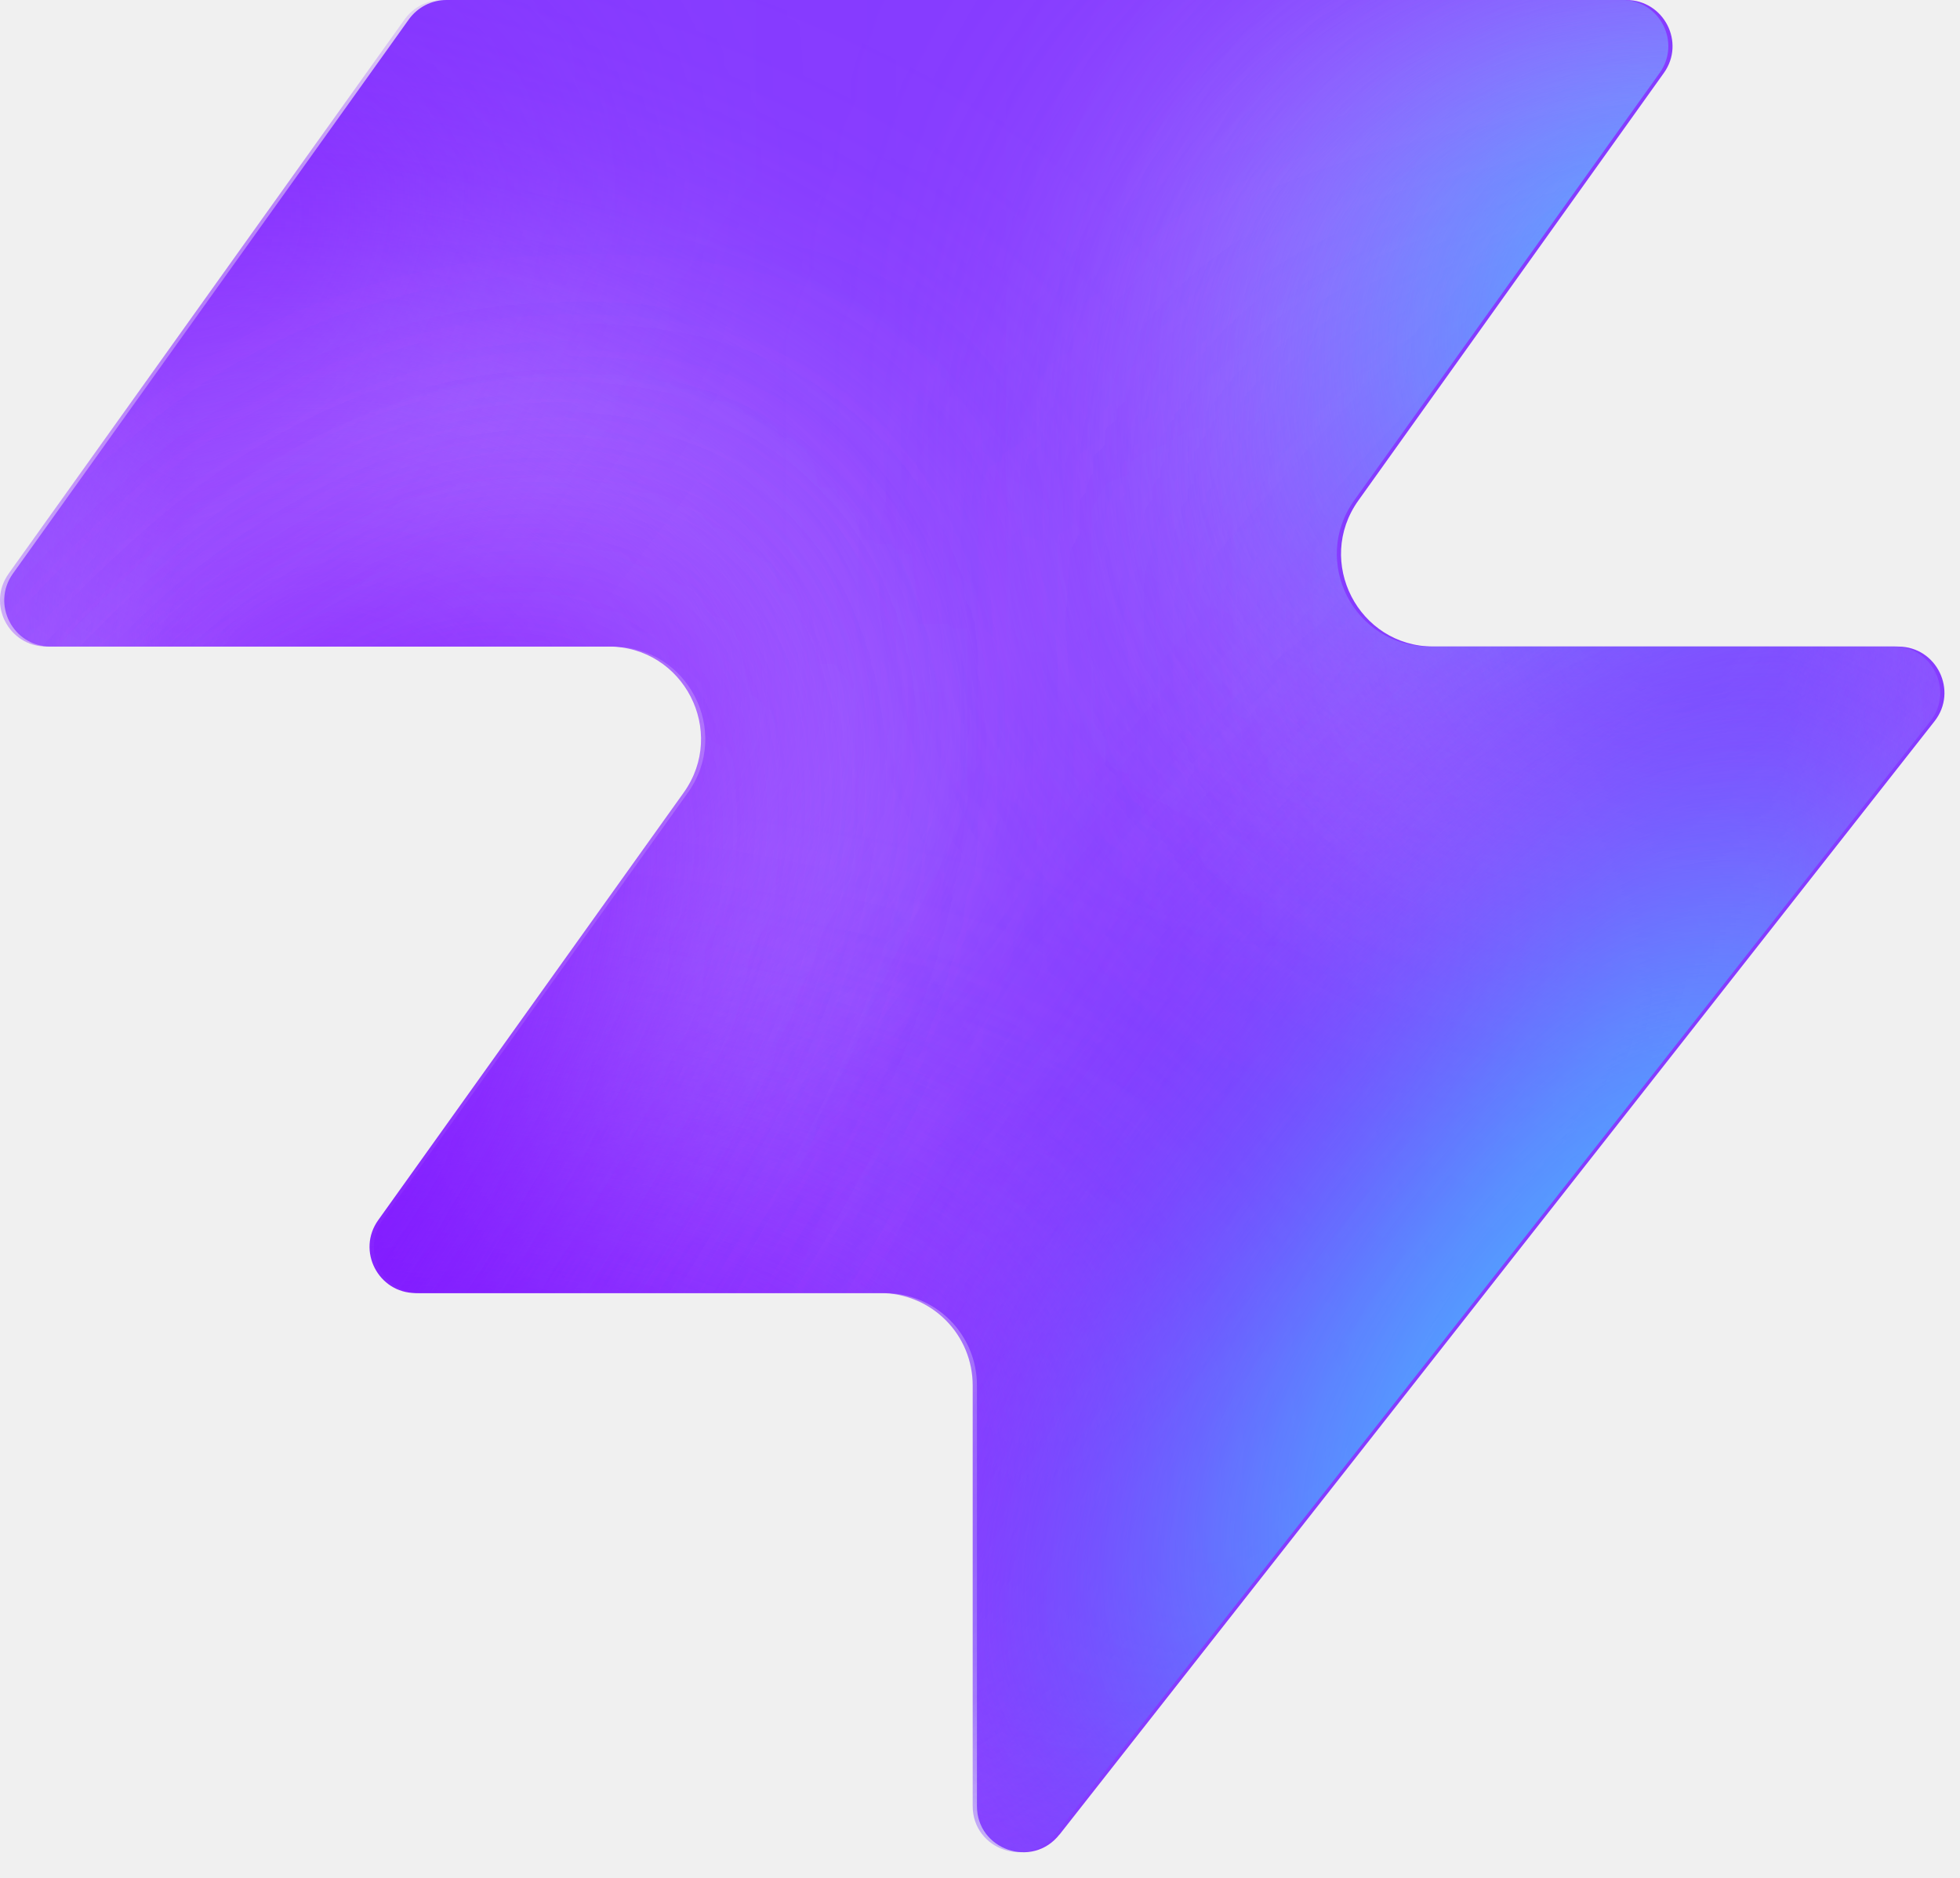
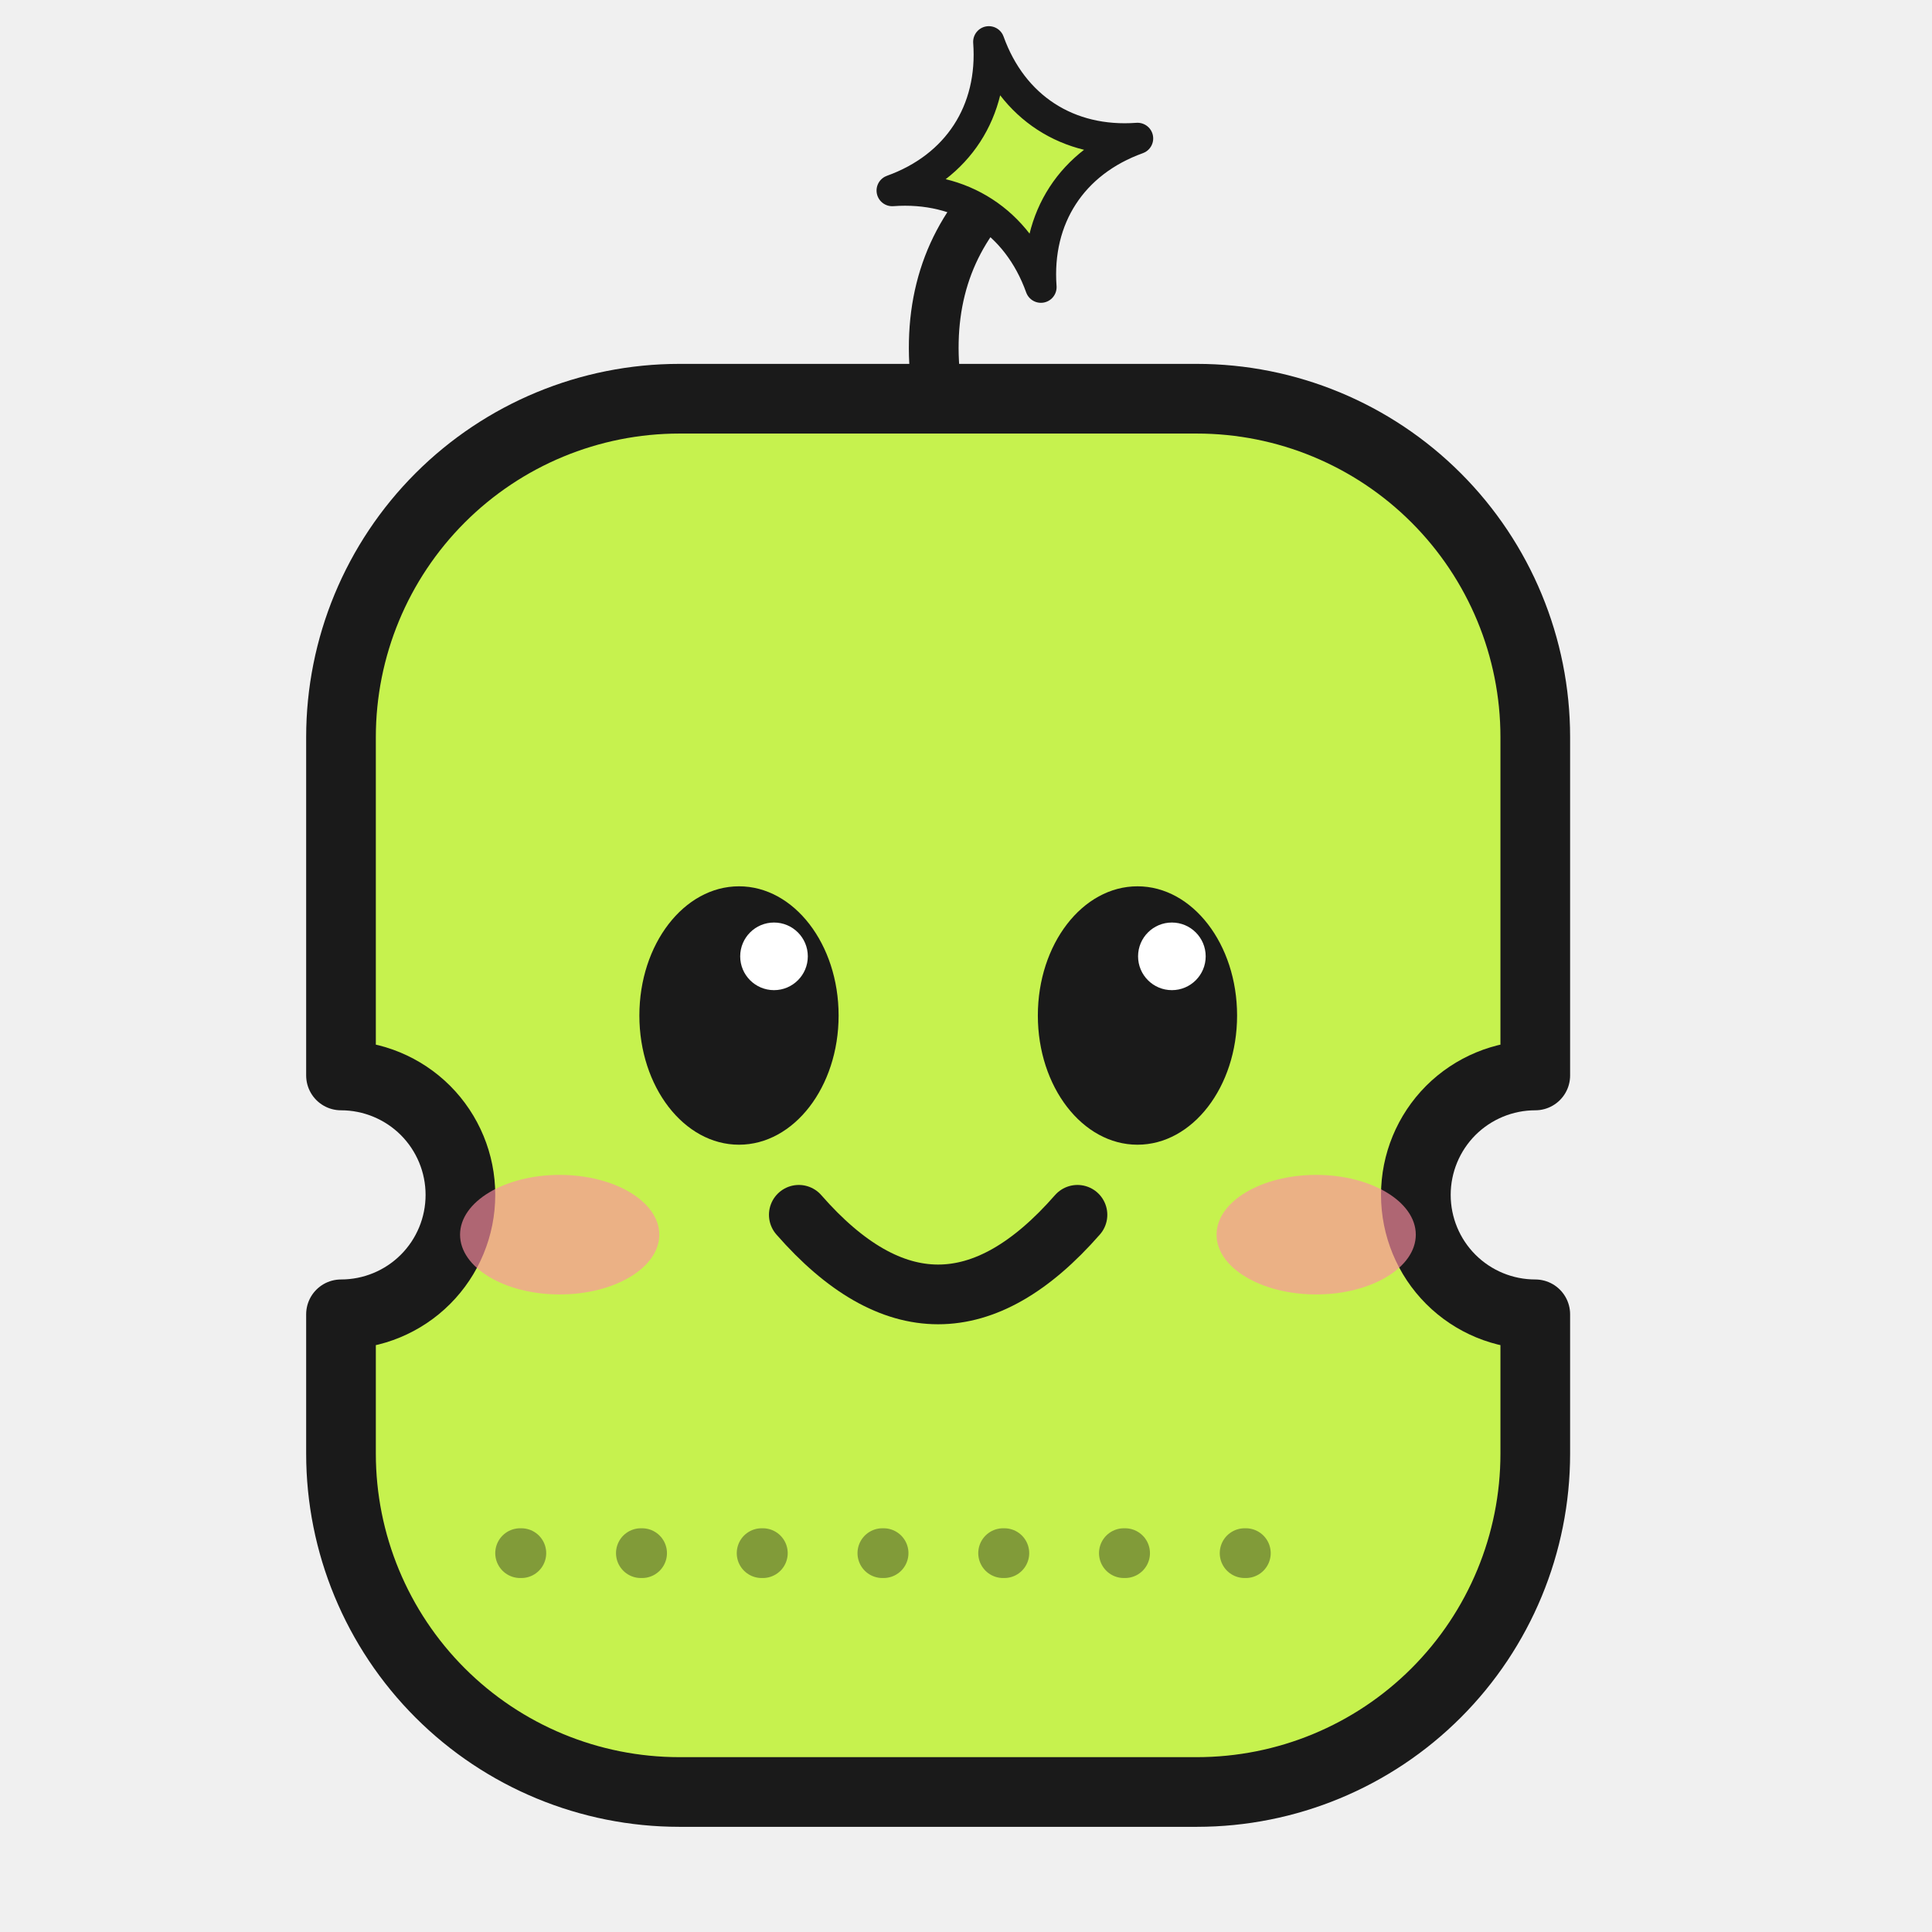
- <svg xmlns="http://www.w3.org/2000/svg" width="48" height="46" fill="none" viewBox="0 0 48 46">
-   <path fill="#863bff" d="M25.946 44.938c-.664.845-2.021.375-2.021-.698V33.937a2.26 2.26 0 0 0-2.262-2.262H10.287c-.92 0-1.456-1.04-.92-1.788l7.48-10.471c1.07-1.497 0-3.578-1.842-3.578H1.237c-.92 0-1.456-1.04-.92-1.788L10.013.474c.214-.297.556-.474.92-.474h28.894c.92 0 1.456 1.04.92 1.788l-7.48 10.471c-1.07 1.498 0 3.579 1.842 3.579h11.377c.943 0 1.473 1.088.89 1.83L25.947 44.94z" style="fill:#863bff;fill:color(display-p3 .525 .23 1);fill-opacity:1" />
-   <mask id="a" width="48" height="46" x="0" y="0" maskUnits="userSpaceOnUse" style="mask-type:alpha">
-     <path fill="#000" d="M25.842 44.938c-.664.844-2.021.375-2.021-.698V33.937a2.26 2.26 0 0 0-2.262-2.262H10.183c-.92 0-1.456-1.04-.92-1.788l7.48-10.471c1.07-1.498 0-3.579-1.842-3.579H1.133c-.92 0-1.456-1.04-.92-1.787L9.91.473c.214-.297.556-.474.92-.474h28.894c.92 0 1.456 1.04.92 1.788l-7.48 10.471c-1.07 1.498 0 3.578 1.842 3.578h11.377c.943 0 1.473 1.088.89 1.832L25.843 44.94z" style="fill:#000;fill-opacity:1" />
-   </mask>
-   <g mask="url(#a)">
-     <g filter="url(#b)">
-       <ellipse cx="5.508" cy="14.704" fill="#ede6ff" rx="5.508" ry="14.704" style="fill:#ede6ff;fill:color(display-p3 .927 .903 1);fill-opacity:1" transform="matrix(.00324 1 1 -.00324 -4.47 31.516)" />
-     </g>
-     <g filter="url(#c)">
-       <ellipse cx="10.399" cy="29.851" fill="#ede6ff" rx="10.399" ry="29.851" style="fill:#ede6ff;fill:color(display-p3 .927 .903 1);fill-opacity:1" transform="matrix(.00324 1 1 -.00324 -39.328 7.883)" />
-     </g>
-     <g filter="url(#d)">
-       <ellipse cx="5.508" cy="30.487" fill="#7e14ff" rx="5.508" ry="30.487" style="fill:#7e14ff;fill:color(display-p3 .492 .077 1);fill-opacity:1" transform="rotate(89.814 -25.913 -14.639)scale(1 -1)" />
-     </g>
-     <g filter="url(#e)">
-       <ellipse cx="5.508" cy="30.599" fill="#7e14ff" rx="5.508" ry="30.599" style="fill:#7e14ff;fill:color(display-p3 .492 .077 1);fill-opacity:1" transform="rotate(89.814 -32.644 -3.334)scale(1 -1)" />
-     </g>
-     <g filter="url(#f)">
-       <ellipse cx="5.508" cy="30.599" fill="#7e14ff" rx="5.508" ry="30.599" style="fill:#7e14ff;fill:color(display-p3 .492 .077 1);fill-opacity:1" transform="matrix(.00324 1 1 -.00324 -34.34 30.47)" />
-     </g>
-     <g filter="url(#g)">
-       <ellipse cx="14.072" cy="22.078" fill="#ede6ff" rx="14.072" ry="22.078" style="fill:#ede6ff;fill:color(display-p3 .927 .903 1);fill-opacity:1" transform="rotate(93.35 24.506 48.493)scale(-1 1)" />
-     </g>
-     <g filter="url(#h)">
-       <ellipse cx="3.47" cy="21.501" fill="#7e14ff" rx="3.47" ry="21.501" style="fill:#7e14ff;fill:color(display-p3 .492 .077 1);fill-opacity:1" transform="rotate(89.009 28.708 47.59)scale(-1 1)" />
-     </g>
-     <g filter="url(#i)">
-       <ellipse cx="3.47" cy="21.501" fill="#7e14ff" rx="3.47" ry="21.501" style="fill:#7e14ff;fill:color(display-p3 .492 .077 1);fill-opacity:1" transform="rotate(89.009 28.708 47.59)scale(-1 1)" />
-     </g>
-     <g filter="url(#j)">
-       <ellipse cx=".387" cy="8.972" fill="#7e14ff" rx="4.407" ry="29.108" style="fill:#7e14ff;fill:color(display-p3 .492 .077 1);fill-opacity:1" transform="rotate(39.51 .387 8.972)" />
-     </g>
-     <g filter="url(#k)">
-       <ellipse cx="47.523" cy="-6.092" fill="#7e14ff" rx="4.407" ry="29.108" style="fill:#7e14ff;fill:color(display-p3 .492 .077 1);fill-opacity:1" transform="rotate(37.892 47.523 -6.092)" />
-     </g>
-     <g filter="url(#l)">
-       <ellipse cx="41.412" cy="6.333" fill="#47bfff" rx="5.971" ry="9.665" style="fill:#47bfff;fill:color(display-p3 .28 .748 1);fill-opacity:1" transform="rotate(37.892 41.412 6.333)" />
-     </g>
-     <g filter="url(#m)">
-       <ellipse cx="-1.879" cy="38.332" fill="#7e14ff" rx="4.407" ry="29.108" style="fill:#7e14ff;fill:color(display-p3 .492 .077 1);fill-opacity:1" transform="rotate(37.892 -1.88 38.332)" />
-     </g>
-     <g filter="url(#n)">
-       <ellipse cx="-1.879" cy="38.332" fill="#7e14ff" rx="4.407" ry="29.108" style="fill:#7e14ff;fill:color(display-p3 .492 .077 1);fill-opacity:1" transform="rotate(37.892 -1.88 38.332)" />
-     </g>
-     <g filter="url(#o)">
-       <ellipse cx="35.651" cy="29.907" fill="#7e14ff" rx="4.407" ry="29.108" style="fill:#7e14ff;fill:color(display-p3 .492 .077 1);fill-opacity:1" transform="rotate(37.892 35.651 29.907)" />
-     </g>
-     <g filter="url(#p)">
-       <ellipse cx="38.418" cy="32.4" fill="#47bfff" rx="5.971" ry="15.297" style="fill:#47bfff;fill:color(display-p3 .28 .748 1);fill-opacity:1" transform="rotate(37.892 38.418 32.4)" />
-     </g>
-   </g>
-   <defs>
-     <filter id="b" width="60.045" height="41.654" x="-19.77" y="16.149" color-interpolation-filters="sRGB" filterUnits="userSpaceOnUse">
-       <feFlood flood-opacity="0" result="BackgroundImageFix" />
-       <feBlend in="SourceGraphic" in2="BackgroundImageFix" result="shape" />
-       <feGaussianBlur result="effect1_foregroundBlur_2002_17158" stdDeviation="7.659" />
-     </filter>
-     <filter id="c" width="90.34" height="51.437" x="-54.613" y="-7.533" color-interpolation-filters="sRGB" filterUnits="userSpaceOnUse">
-       <feFlood flood-opacity="0" result="BackgroundImageFix" />
-       <feBlend in="SourceGraphic" in2="BackgroundImageFix" result="shape" />
-       <feGaussianBlur result="effect1_foregroundBlur_2002_17158" stdDeviation="7.659" />
-     </filter>
-     <filter id="d" width="79.355" height="29.4" x="-49.64" y="2.03" color-interpolation-filters="sRGB" filterUnits="userSpaceOnUse">
-       <feFlood flood-opacity="0" result="BackgroundImageFix" />
-       <feBlend in="SourceGraphic" in2="BackgroundImageFix" result="shape" />
-       <feGaussianBlur result="effect1_foregroundBlur_2002_17158" stdDeviation="4.596" />
-     </filter>
-     <filter id="e" width="79.579" height="29.4" x="-45.045" y="20.029" color-interpolation-filters="sRGB" filterUnits="userSpaceOnUse">
-       <feFlood flood-opacity="0" result="BackgroundImageFix" />
-       <feBlend in="SourceGraphic" in2="BackgroundImageFix" result="shape" />
-       <feGaussianBlur result="effect1_foregroundBlur_2002_17158" stdDeviation="4.596" />
-     </filter>
-     <filter id="f" width="79.579" height="29.4" x="-43.513" y="21.178" color-interpolation-filters="sRGB" filterUnits="userSpaceOnUse">
-       <feFlood flood-opacity="0" result="BackgroundImageFix" />
-       <feBlend in="SourceGraphic" in2="BackgroundImageFix" result="shape" />
-       <feGaussianBlur result="effect1_foregroundBlur_2002_17158" stdDeviation="4.596" />
-     </filter>
-     <filter id="g" width="74.749" height="58.852" x="15.756" y="-17.901" color-interpolation-filters="sRGB" filterUnits="userSpaceOnUse">
-       <feFlood flood-opacity="0" result="BackgroundImageFix" />
-       <feBlend in="SourceGraphic" in2="BackgroundImageFix" result="shape" />
-       <feGaussianBlur result="effect1_foregroundBlur_2002_17158" stdDeviation="7.659" />
-     </filter>
-     <filter id="h" width="61.377" height="25.362" x="23.548" y="2.284" color-interpolation-filters="sRGB" filterUnits="userSpaceOnUse">
-       <feFlood flood-opacity="0" result="BackgroundImageFix" />
-       <feBlend in="SourceGraphic" in2="BackgroundImageFix" result="shape" />
-       <feGaussianBlur result="effect1_foregroundBlur_2002_17158" stdDeviation="4.596" />
-     </filter>
-     <filter id="i" width="61.377" height="25.362" x="23.548" y="2.284" color-interpolation-filters="sRGB" filterUnits="userSpaceOnUse">
-       <feFlood flood-opacity="0" result="BackgroundImageFix" />
-       <feBlend in="SourceGraphic" in2="BackgroundImageFix" result="shape" />
-       <feGaussianBlur result="effect1_foregroundBlur_2002_17158" stdDeviation="4.596" />
-     </filter>
-     <filter id="j" width="56.045" height="63.649" x="-27.636" y="-22.853" color-interpolation-filters="sRGB" filterUnits="userSpaceOnUse">
-       <feFlood flood-opacity="0" result="BackgroundImageFix" />
-       <feBlend in="SourceGraphic" in2="BackgroundImageFix" result="shape" />
-       <feGaussianBlur result="effect1_foregroundBlur_2002_17158" stdDeviation="4.596" />
-     </filter>
-     <filter id="k" width="54.814" height="64.646" x="20.116" y="-38.415" color-interpolation-filters="sRGB" filterUnits="userSpaceOnUse">
-       <feFlood flood-opacity="0" result="BackgroundImageFix" />
-       <feBlend in="SourceGraphic" in2="BackgroundImageFix" result="shape" />
-       <feGaussianBlur result="effect1_foregroundBlur_2002_17158" stdDeviation="4.596" />
-     </filter>
-     <filter id="l" width="33.541" height="35.313" x="24.641" y="-11.323" color-interpolation-filters="sRGB" filterUnits="userSpaceOnUse">
-       <feFlood flood-opacity="0" result="BackgroundImageFix" />
-       <feBlend in="SourceGraphic" in2="BackgroundImageFix" result="shape" />
-       <feGaussianBlur result="effect1_foregroundBlur_2002_17158" stdDeviation="4.596" />
-     </filter>
-     <filter id="m" width="54.814" height="64.646" x="-29.286" y="6.009" color-interpolation-filters="sRGB" filterUnits="userSpaceOnUse">
-       <feFlood flood-opacity="0" result="BackgroundImageFix" />
-       <feBlend in="SourceGraphic" in2="BackgroundImageFix" result="shape" />
-       <feGaussianBlur result="effect1_foregroundBlur_2002_17158" stdDeviation="4.596" />
-     </filter>
-     <filter id="n" width="54.814" height="64.646" x="-29.286" y="6.009" color-interpolation-filters="sRGB" filterUnits="userSpaceOnUse">
-       <feFlood flood-opacity="0" result="BackgroundImageFix" />
-       <feBlend in="SourceGraphic" in2="BackgroundImageFix" result="shape" />
-       <feGaussianBlur result="effect1_foregroundBlur_2002_17158" stdDeviation="4.596" />
-     </filter>
-     <filter id="o" width="54.814" height="64.646" x="8.244" y="-2.416" color-interpolation-filters="sRGB" filterUnits="userSpaceOnUse">
-       <feFlood flood-opacity="0" result="BackgroundImageFix" />
-       <feBlend in="SourceGraphic" in2="BackgroundImageFix" result="shape" />
-       <feGaussianBlur result="effect1_foregroundBlur_2002_17158" stdDeviation="4.596" />
-     </filter>
-     <filter id="p" width="39.409" height="43.623" x="18.713" y="10.588" color-interpolation-filters="sRGB" filterUnits="userSpaceOnUse">
-       <feFlood flood-opacity="0" result="BackgroundImageFix" />
-       <feBlend in="SourceGraphic" in2="BackgroundImageFix" result="shape" />
-       <feGaussianBlur result="effect1_foregroundBlur_2002_17158" stdDeviation="4.596" />
-     </filter>
-   </defs>
+ <svg xmlns="http://www.w3.org/2000/svg" width="32" height="32" viewBox="-4 -1 32 32" fill="none">
+   <style>@media (prefers-color-scheme: dark) { .antenna { stroke: #C6F24E; } }</style>
+   <path d="M11.539 5.604C11.319 4.286 11.593 3.187 12.363 2.308" class="antenna" stroke="#1A1A1A" stroke-width="0.824" stroke-linecap="round" />
+   <path d="M12.378 -0.307C12.768 0.778 13.691 1.378 14.841 1.293C13.756 1.683 13.156 2.606 13.241 3.756C12.852 2.671 11.928 2.071 10.778 2.156C11.863 1.766 12.463 0.843 12.378 -0.307Z" fill="#C6F24E" stroke="#1A1A1A" stroke-width="0.519" stroke-linejoin="round" />
+   <path d="M7.253 5.604H15.824C17.311 5.604 18.736 6.195 19.787 7.246C20.838 8.297 21.429 9.722 21.429 11.209V16.813C20.904 16.813 20.401 17.022 20.03 17.392C19.659 17.764 19.451 18.267 19.451 18.791C19.451 19.316 19.659 19.819 20.03 20.19C20.401 20.561 20.904 20.769 21.429 20.769V23.077C21.429 24.563 20.838 25.989 19.787 27.04C18.736 28.091 17.311 28.681 15.824 28.681H7.253C5.766 28.681 4.341 28.091 3.29 27.04C2.239 25.989 1.648 24.563 1.648 23.077V20.769C2.173 20.769 2.676 20.561 3.047 20.19C3.418 19.819 3.626 19.316 3.626 18.791C3.626 18.267 3.418 17.764 3.047 17.392C2.676 17.022 2.173 16.813 1.648 16.813V11.209C1.648 9.722 2.239 8.297 3.29 7.246C4.341 6.195 5.766 5.604 7.253 5.604Z" fill="#C6F24E" stroke="#1A1A1A" stroke-width="1.154" stroke-linejoin="round" />
+   <ellipse opacity="0.65" cx="5.27" cy="19.45" rx="1.65" ry="0.99" fill="#FF8FA3" />
+   <ellipse opacity="0.65" cx="17.8" cy="19.45" rx="1.65" ry="0.99" fill="#FF8FA3" />
+   <ellipse cx="8.24" cy="15.82" rx="1.65" ry="2.14" fill="#1A1A1A" />
+   <circle cx="8.82" cy="14.84" r="0.56" fill="white" />
+   <ellipse cx="14.84" cy="15.82" rx="1.65" ry="2.14" fill="#1A1A1A" />
+   <circle cx="15.41" cy="14.84" r="0.56" fill="white" />
+   <path d="M9.231 19.121C10.769 20.879 12.308 20.879 13.846 19.121" stroke="#1A1A1A" stroke-width="0.989" stroke-linecap="round" />
+   <path opacity="0.4" d="M4.615 24.725H18.462" stroke="#1A1A1A" stroke-width="0.824" stroke-linecap="round" stroke-dasharray="0.02 1.98" />
</svg>
